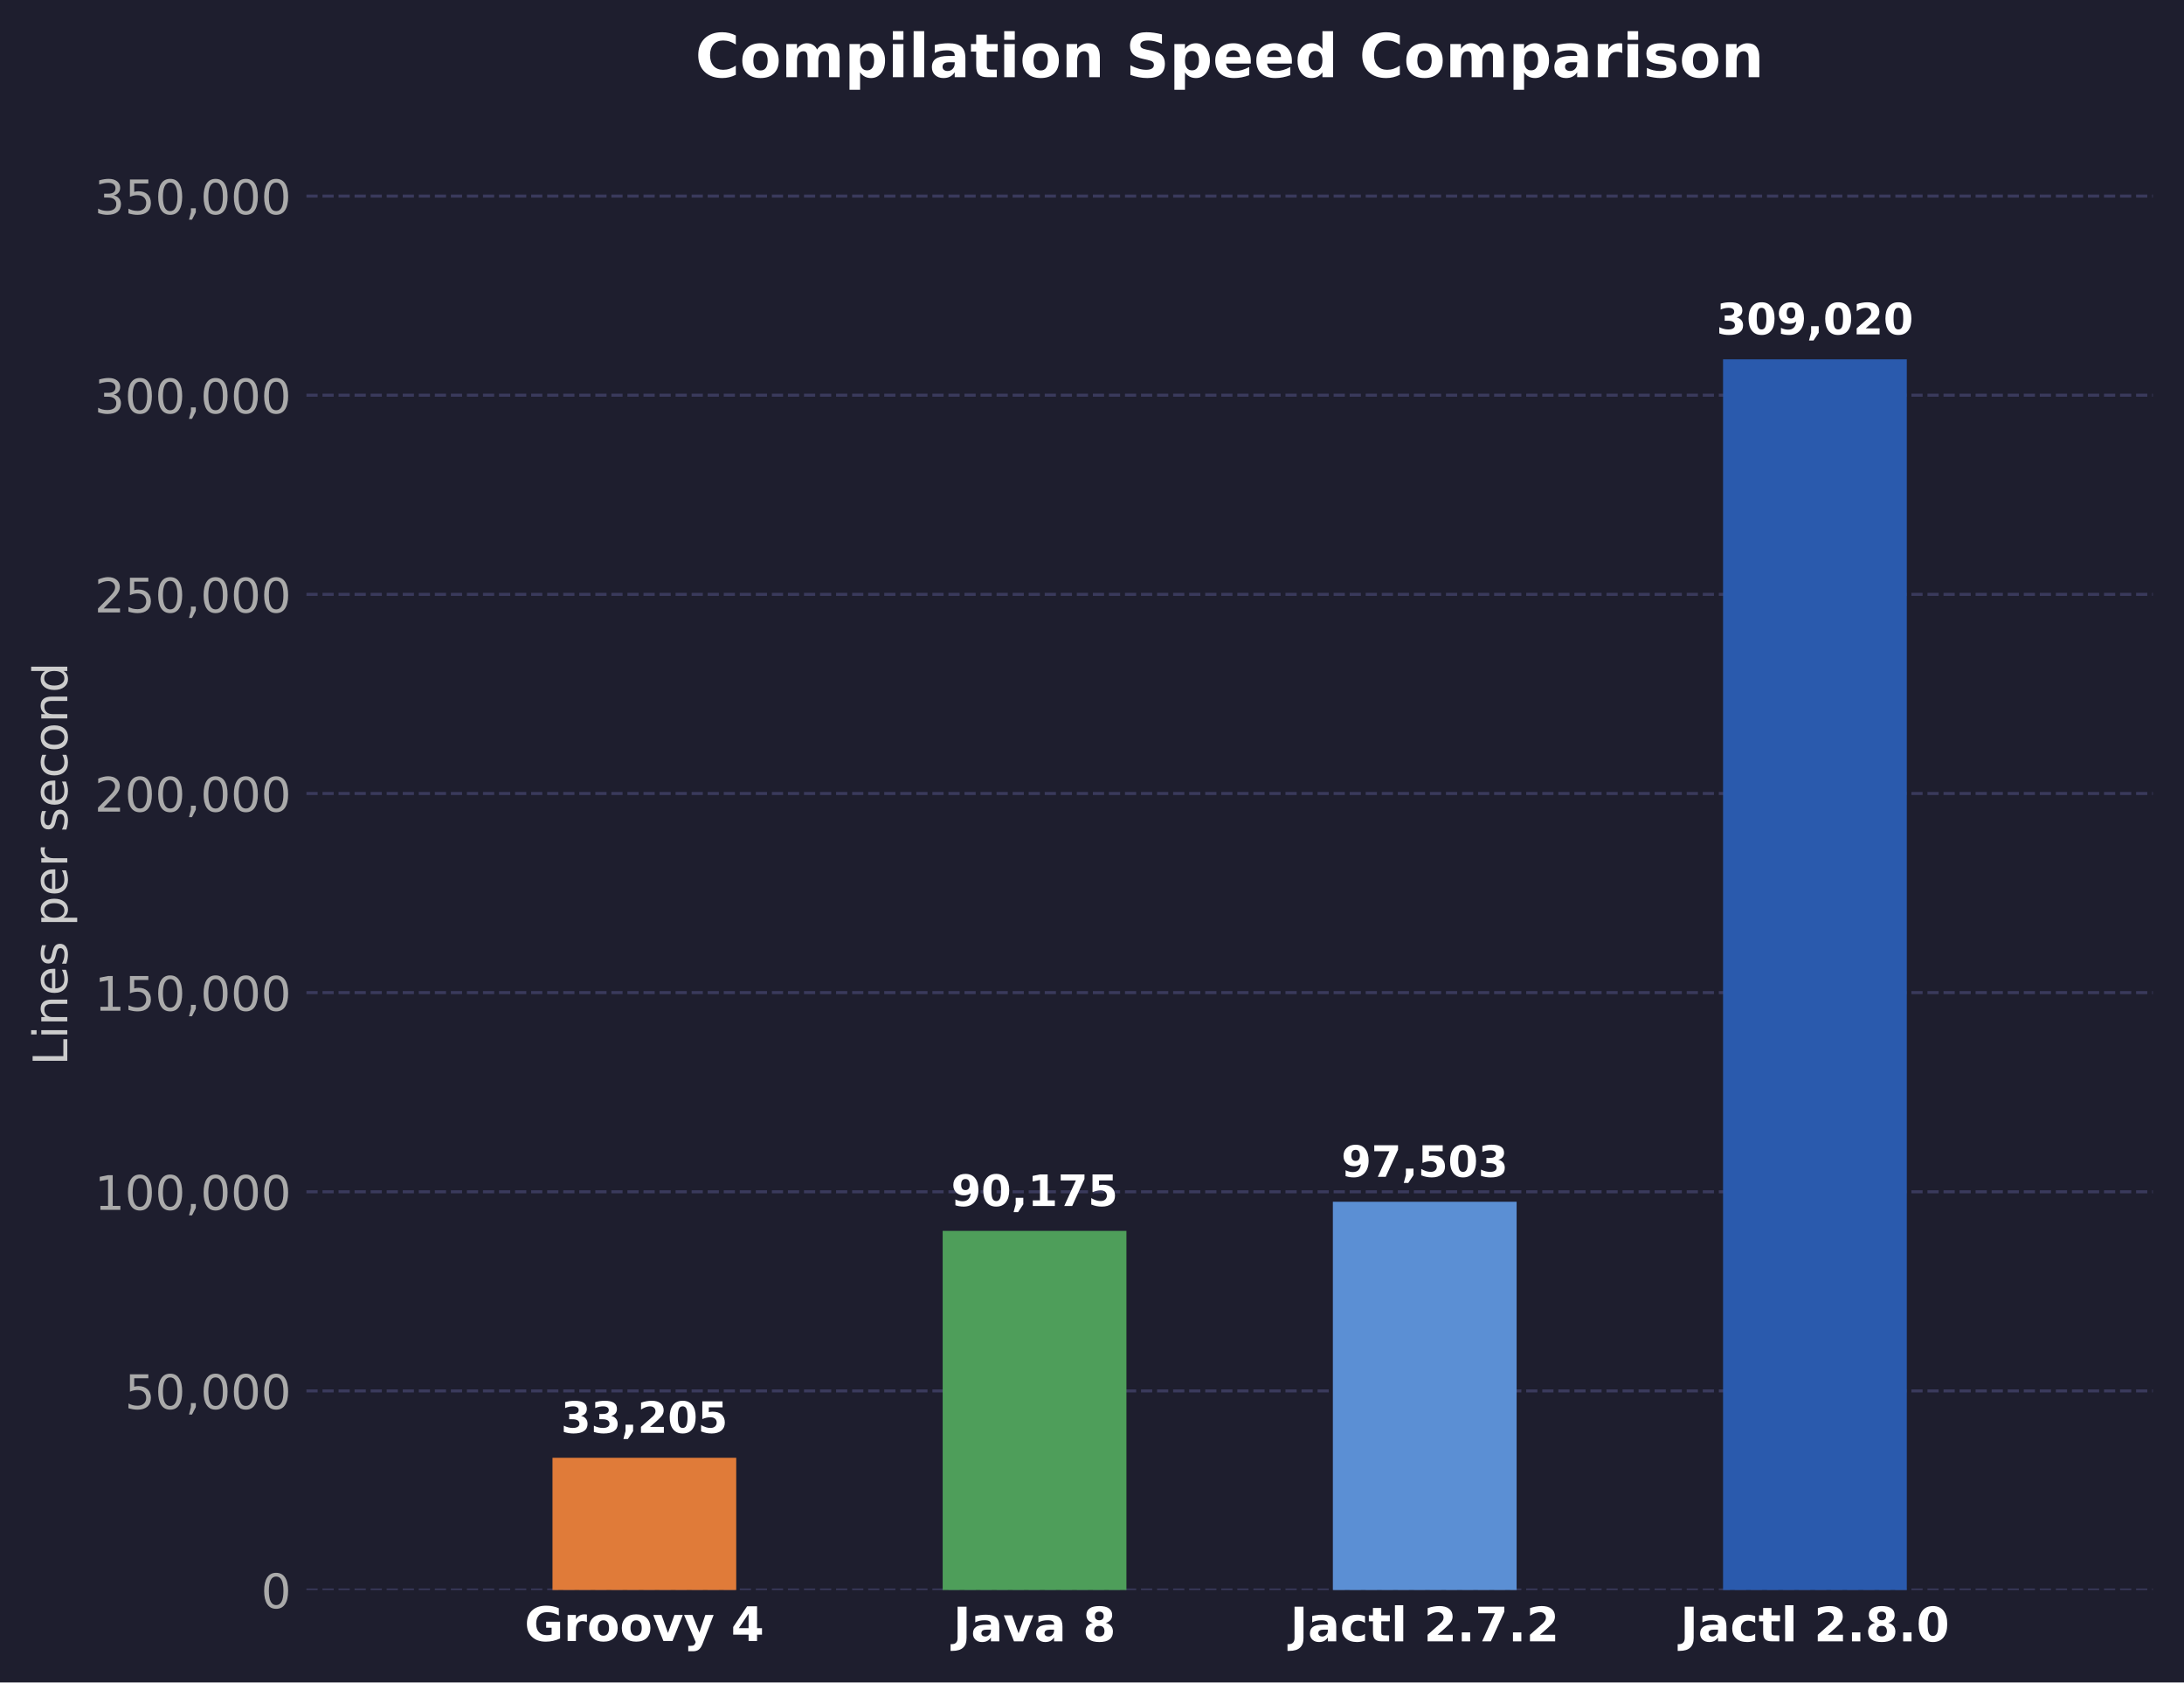
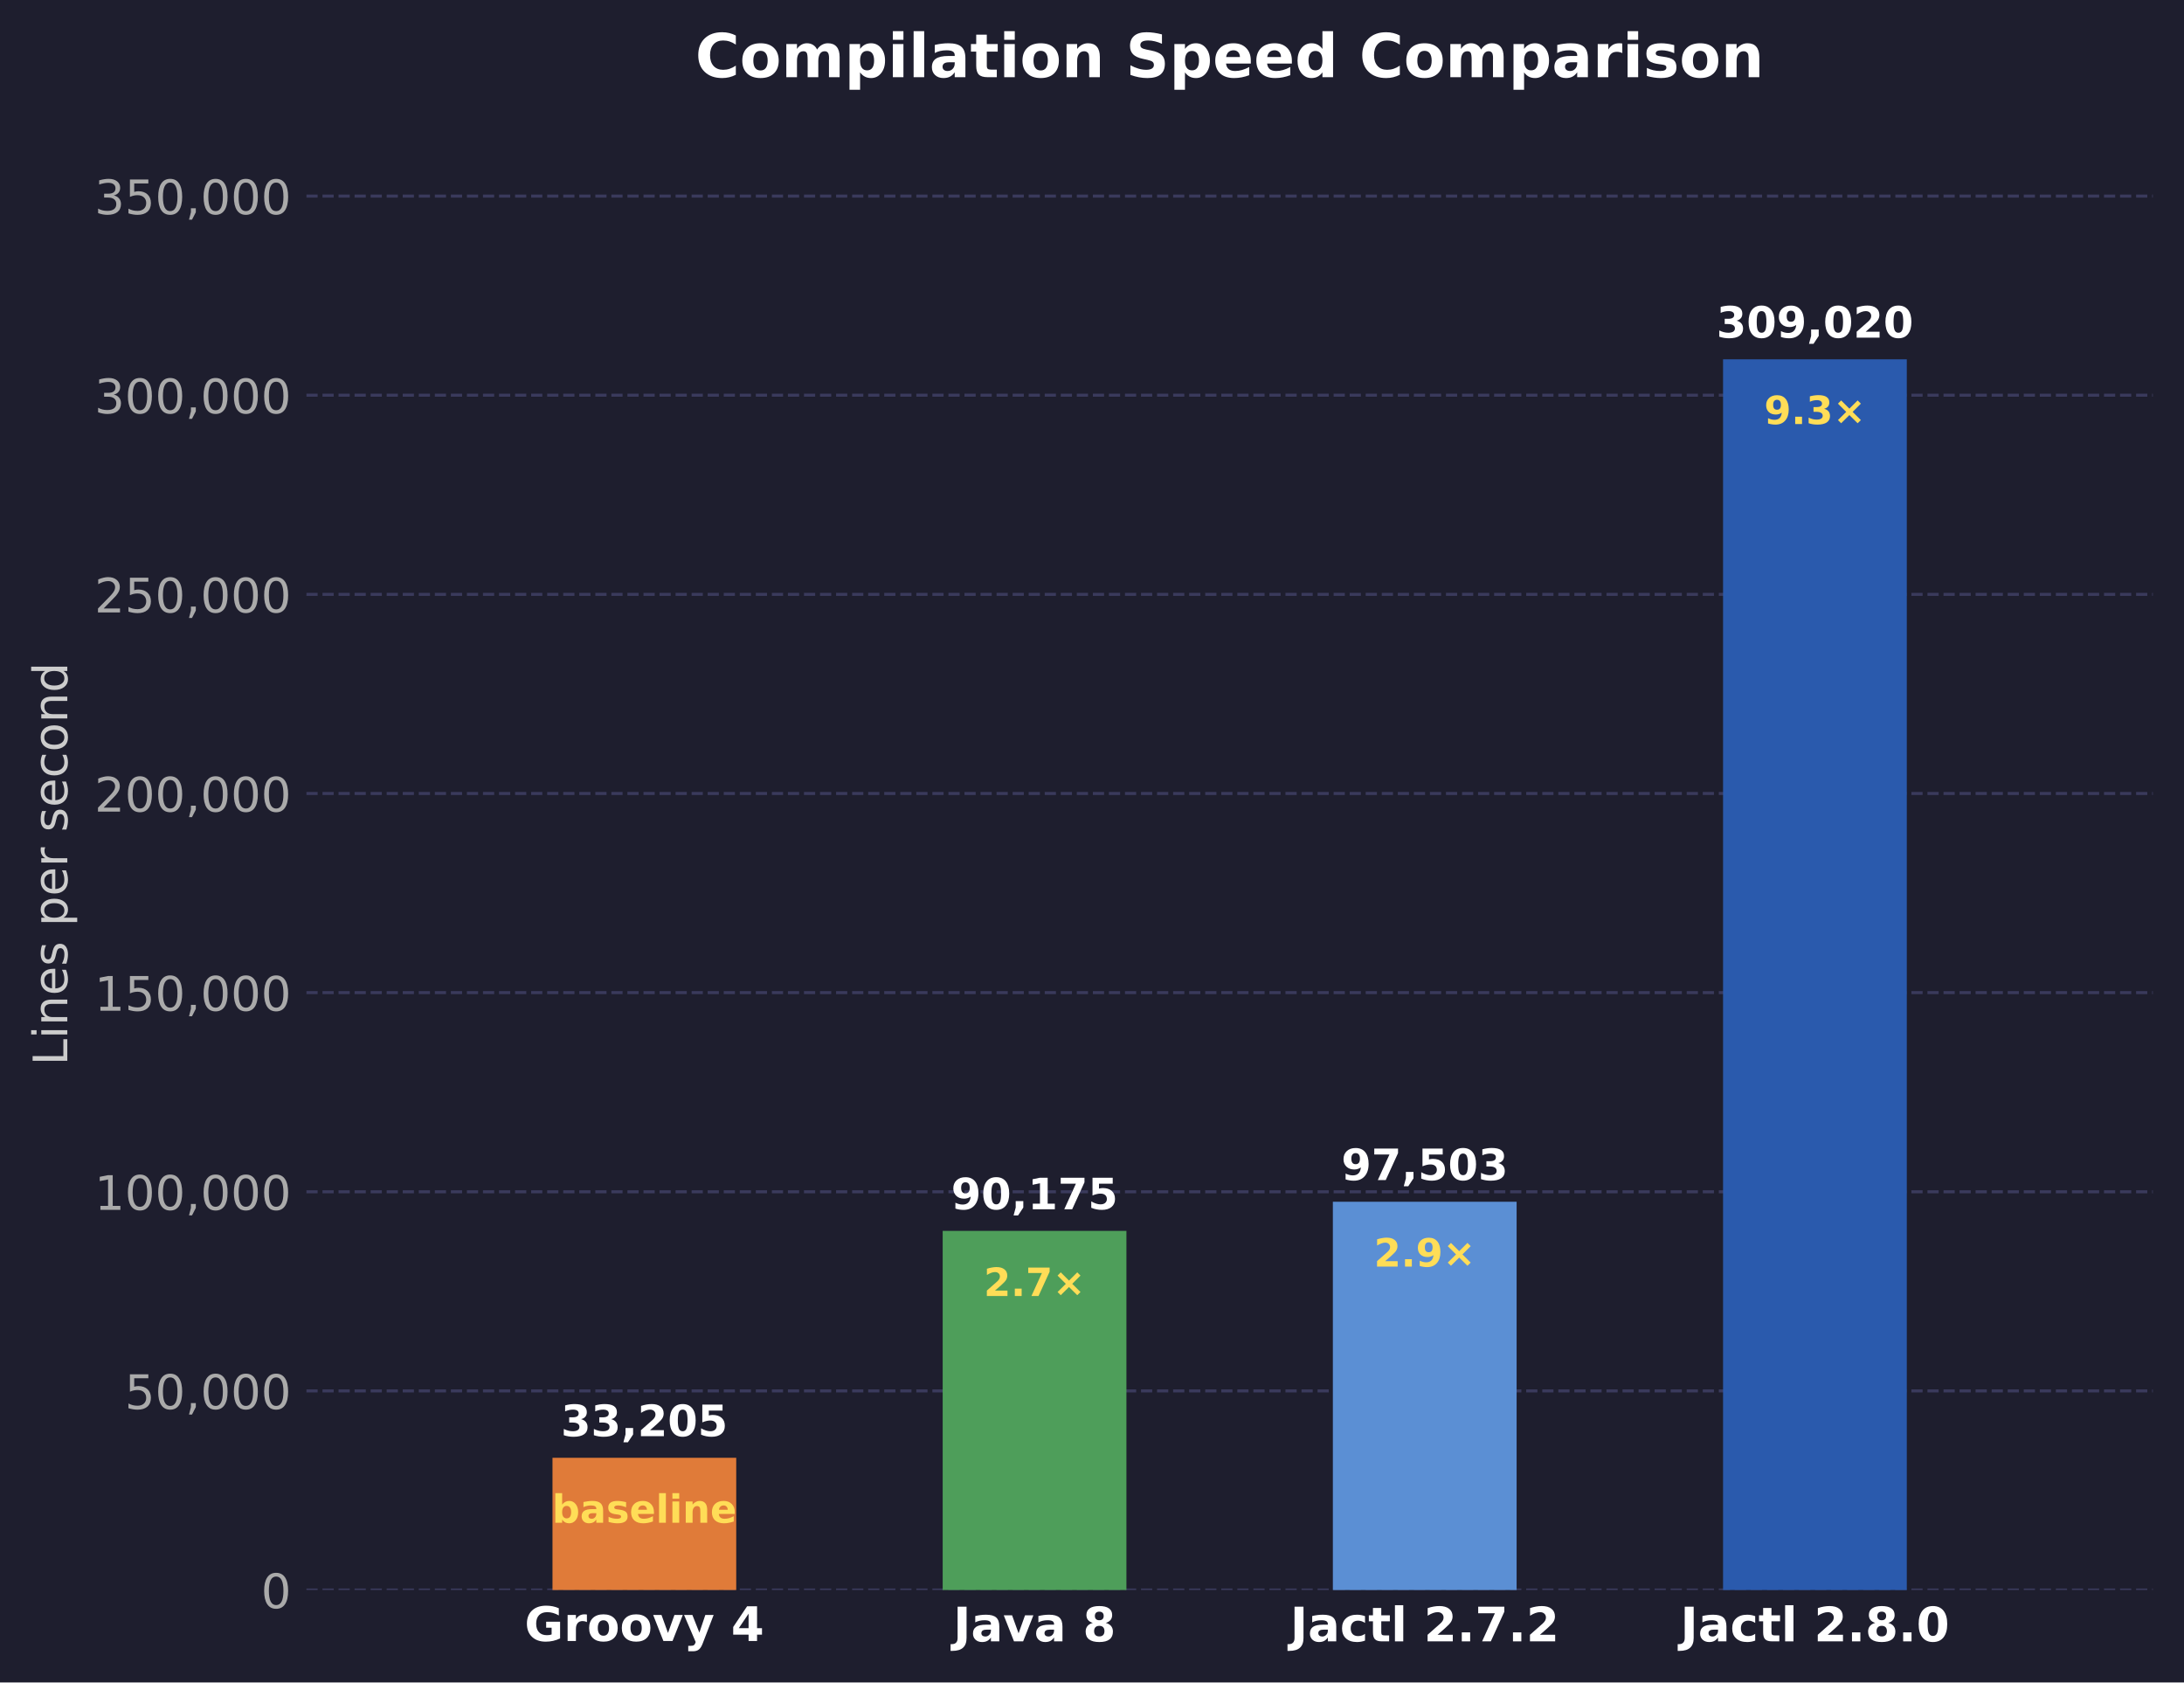
<svg xmlns="http://www.w3.org/2000/svg" xmlns:xlink="http://www.w3.org/1999/xlink" width="100%" viewBox="0 0 504.846 388.8" version="1.1">
  <defs>
    <style type="text/css">*{stroke-linejoin: round; stroke-linecap: butt}</style>
  </defs>
  <g id="figure_1">
    <g id="patch_1">
      <path d="M 0 388.8  L 504.846 388.8  L 504.846 0  L 0 0  z " style="fill: #1e1e2e" />
    </g>
    <g id="axes_1">
      <g id="patch_2">
        <path d="M 70.834 367.454  L 497.646 367.454  L 497.646 31.838  L 70.834 31.838  z " style="fill: #1e1e2e" />
      </g>
      <g id="matplotlib.axis_1">
        <g id="xtick_1">
          <g id="line2d_1" />
          <g id="text_1">
            <g style="fill: #ffffff" transform="translate(121.2525 379.2264) scale(0.11 -0.11)">
              <defs>
                <path id="DejaVuSans-Bold-47" d="M 4781 347  Q 4331 128 3847 18  Q 3363 -91 2847 -91  Q 1681 -91 1000 561  Q 319 1213 319 2328  Q 319 3456 1012 4103  Q 1706 4750 2913 4750  Q 3378 4750 3804 4662  Q 4231 4575 4609 4403  L 4609 3438  Q 4219 3659 3833 3768  Q 3447 3878 3059 3878  Q 2341 3878 1952 3476  Q 1563 3075 1563 2328  Q 1563 1588 1938 1184  Q 2313 781 3003 781  Q 3191 781 3352 804  Q 3513 828 3641 878  L 3641 1784  L 2906 1784  L 2906 2591  L 4781 2591  L 4781 347  z " transform="scale(0.015625)" />
                <path id="DejaVuSans-Bold-72" d="M 3138 2547  Q 2991 2616 2845 2648  Q 2700 2681 2553 2681  Q 2122 2681 1889 2404  Q 1656 2128 1656 1613  L 1656 0  L 538 0  L 538 3500  L 1656 3500  L 1656 2925  Q 1872 3269 2151 3426  Q 2431 3584 2822 3584  Q 2878 3584 2943 3579  Q 3009 3575 3134 3559  L 3138 2547  z " transform="scale(0.015625)" />
                <path id="DejaVuSans-Bold-6f" d="M 2203 2784  Q 1831 2784 1636 2517  Q 1441 2250 1441 1747  Q 1441 1244 1636 976  Q 1831 709 2203 709  Q 2569 709 2762 976  Q 2956 1244 2956 1747  Q 2956 2250 2762 2517  Q 2569 2784 2203 2784  z M 2203 3584  Q 3106 3584 3614 3096  Q 4122 2609 4122 1747  Q 4122 884 3614 396  Q 3106 -91 2203 -91  Q 1297 -91 786 396  Q 275 884 275 1747  Q 275 2609 786 3096  Q 1297 3584 2203 3584  z " transform="scale(0.015625)" />
                <path id="DejaVuSans-Bold-76" d="M 97 3500  L 1216 3500  L 2088 1081  L 2956 3500  L 4078 3500  L 2700 0  L 1472 0  L 97 3500  z " transform="scale(0.015625)" />
                <path id="DejaVuSans-Bold-79" d="M 78 3500  L 1197 3500  L 2138 1125  L 2938 3500  L 4056 3500  L 2584 -331  Q 2363 -916 2067 -1148  Q 1772 -1381 1288 -1381  L 641 -1381  L 641 -647  L 991 -647  Q 1275 -647 1404 -556  Q 1534 -466 1606 -231  L 1638 -134  L 78 3500  z " transform="scale(0.015625)" />
                <path id="DejaVuSans-Bold-20" transform="scale(0.015625)" />
                <path id="DejaVuSans-Bold-34" d="M 2356 3675  L 1038 1722  L 2356 1722  L 2356 3675  z M 2156 4666  L 3494 4666  L 3494 1722  L 4159 1722  L 4159 850  L 3494 850  L 3494 0  L 2356 0  L 2356 850  L 288 850  L 288 1881  L 2156 4666  z " transform="scale(0.015625)" />
              </defs>
              <use xlink:href="#DejaVuSans-Bold-47" />
              <use xlink:href="#DejaVuSans-Bold-72" x="82.08" />
              <use xlink:href="#DejaVuSans-Bold-6f" x="131.396" />
              <use xlink:href="#DejaVuSans-Bold-6f" x="200.098" />
              <use xlink:href="#DejaVuSans-Bold-76" x="268.799" />
              <use xlink:href="#DejaVuSans-Bold-79" x="333.984" />
              <use xlink:href="#DejaVuSans-Bold-20" x="399.17" />
              <use xlink:href="#DejaVuSans-Bold-34" x="433.984" />
            </g>
          </g>
        </g>
        <g id="xtick_2">
          <g id="line2d_2" />
          <g id="text_2">
            <g style="fill: #ffffff" transform="translate(220.3466 379.3123) scale(0.11 -0.11)">
              <defs>
                <path id="DejaVuSans-Bold-4a" d="M 588 4666  L 1791 4666  L 1791 453  Q 1791 -419 1317 -850  Q 844 -1281 -116 -1281  L -359 -1281  L -359 -372  L -172 -372  Q 203 -372 395 -162  Q 588 47 588 453  L 588 4666  z " transform="scale(0.015625)" />
                <path id="DejaVuSans-Bold-61" d="M 2106 1575  Q 1756 1575 1579 1456  Q 1403 1338 1403 1106  Q 1403 894 1545 773  Q 1688 653 1941 653  Q 2256 653 2472 879  Q 2688 1106 2688 1447  L 2688 1575  L 2106 1575  z M 3816 1997  L 3816 0  L 2688 0  L 2688 519  Q 2463 200 2181 54  Q 1900 -91 1497 -91  Q 953 -91 614 226  Q 275 544 275 1050  Q 275 1666 698 1953  Q 1122 2241 2028 2241  L 2688 2241  L 2688 2328  Q 2688 2594 2478 2717  Q 2269 2841 1825 2841  Q 1466 2841 1156 2769  Q 847 2697 581 2553  L 581 3406  Q 941 3494 1303 3539  Q 1666 3584 2028 3584  Q 2975 3584 3395 3211  Q 3816 2838 3816 1997  z " transform="scale(0.015625)" />
                <path id="DejaVuSans-Bold-38" d="M 2228 2088  Q 1891 2088 1709 1903  Q 1528 1719 1528 1375  Q 1528 1031 1709 848  Q 1891 666 2228 666  Q 2563 666 2741 848  Q 2919 1031 2919 1375  Q 2919 1722 2741 1905  Q 2563 2088 2228 2088  z M 1350 2484  Q 925 2613 709 2878  Q 494 3144 494 3541  Q 494 4131 934 4440  Q 1375 4750 2228 4750  Q 3075 4750 3515 4442  Q 3956 4134 3956 3541  Q 3956 3144 3739 2878  Q 3522 2613 3097 2484  Q 3572 2353 3814 2058  Q 4056 1763 4056 1313  Q 4056 619 3595 264  Q 3134 -91 2228 -91  Q 1319 -91 855 264  Q 391 619 391 1313  Q 391 1763 633 2058  Q 875 2353 1350 2484  z M 1631 3419  Q 1631 3141 1786 2991  Q 1941 2841 2228 2841  Q 2509 2841 2662 2991  Q 2816 3141 2816 3419  Q 2816 3697 2662 3845  Q 2509 3994 2228 3994  Q 1941 3994 1786 3844  Q 1631 3694 1631 3419  z " transform="scale(0.015625)" />
              </defs>
              <use xlink:href="#DejaVuSans-Bold-4a" />
              <use xlink:href="#DejaVuSans-Bold-61" x="37.207" />
              <use xlink:href="#DejaVuSans-Bold-76" x="104.688" />
              <use xlink:href="#DejaVuSans-Bold-61" x="169.873" />
              <use xlink:href="#DejaVuSans-Bold-20" x="237.354" />
              <use xlink:href="#DejaVuSans-Bold-38" x="272.168" />
            </g>
          </g>
        </g>
        <g id="xtick_3">
          <g id="line2d_3" />
          <g id="text_3">
            <g style="fill: #ffffff" transform="translate(298.2314 379.3123) scale(0.11 -0.11)">
              <defs>
                <path id="DejaVuSans-Bold-63" d="M 3366 3391  L 3366 2478  Q 3138 2634 2908 2709  Q 2678 2784 2431 2784  Q 1963 2784 1702 2511  Q 1441 2238 1441 1747  Q 1441 1256 1702 982  Q 1963 709 2431 709  Q 2694 709 2930 787  Q 3166 866 3366 1019  L 3366 103  Q 3103 6 2833 -42  Q 2563 -91 2291 -91  Q 1344 -91 809 395  Q 275 881 275 1747  Q 275 2613 809 3098  Q 1344 3584 2291 3584  Q 2566 3584 2833 3536  Q 3100 3488 3366 3391  z " transform="scale(0.015625)" />
                <path id="DejaVuSans-Bold-74" d="M 1759 4494  L 1759 3500  L 2913 3500  L 2913 2700  L 1759 2700  L 1759 1216  Q 1759 972 1856 886  Q 1953 800 2241 800  L 2816 800  L 2816 0  L 1856 0  Q 1194 0 917 276  Q 641 553 641 1216  L 641 2700  L 84 2700  L 84 3500  L 641 3500  L 641 4494  L 1759 4494  z " transform="scale(0.015625)" />
                <path id="DejaVuSans-Bold-6c" d="M 538 4863  L 1656 4863  L 1656 0  L 538 0  L 538 4863  z " transform="scale(0.015625)" />
                <path id="DejaVuSans-Bold-32" d="M 1844 884  L 3897 884  L 3897 0  L 506 0  L 506 884  L 2209 2388  Q 2438 2594 2547 2791  Q 2656 2988 2656 3200  Q 2656 3528 2436 3728  Q 2216 3928 1850 3928  Q 1569 3928 1234 3808  Q 900 3688 519 3450  L 519 4475  Q 925 4609 1322 4679  Q 1719 4750 2100 4750  Q 2938 4750 3402 4381  Q 3866 4013 3866 3353  Q 3866 2972 3669 2642  Q 3472 2313 2841 1759  L 1844 884  z " transform="scale(0.015625)" />
                <path id="DejaVuSans-Bold-2e" d="M 653 1209  L 1778 1209  L 1778 0  L 653 0  L 653 1209  z " transform="scale(0.015625)" />
                <path id="DejaVuSans-Bold-37" d="M 428 4666  L 3944 4666  L 3944 3988  L 2125 0  L 953 0  L 2675 3781  L 428 3781  L 428 4666  z " transform="scale(0.015625)" />
              </defs>
              <use xlink:href="#DejaVuSans-Bold-4a" />
              <use xlink:href="#DejaVuSans-Bold-61" x="37.207" />
              <use xlink:href="#DejaVuSans-Bold-63" x="104.688" />
              <use xlink:href="#DejaVuSans-Bold-74" x="163.965" />
              <use xlink:href="#DejaVuSans-Bold-6c" x="211.768" />
              <use xlink:href="#DejaVuSans-Bold-20" x="246.045" />
              <use xlink:href="#DejaVuSans-Bold-32" x="280.859" />
              <use xlink:href="#DejaVuSans-Bold-2e" x="350.439" />
              <use xlink:href="#DejaVuSans-Bold-37" x="388.428" />
              <use xlink:href="#DejaVuSans-Bold-2e" x="458.008" />
              <use xlink:href="#DejaVuSans-Bold-32" x="495.996" />
            </g>
          </g>
        </g>
        <g id="xtick_4">
          <g id="line2d_4" />
          <g id="text_4">
            <g style="fill: #ffffff" transform="translate(388.4258 379.3123) scale(0.11 -0.11)">
              <defs>
                <path id="DejaVuSans-Bold-30" d="M 2944 2338  Q 2944 3213 2780 3570  Q 2616 3928 2228 3928  Q 1841 3928 1675 3570  Q 1509 3213 1509 2338  Q 1509 1453 1675 1090  Q 1841 728 2228 728  Q 2613 728 2778 1090  Q 2944 1453 2944 2338  z M 4147 2328  Q 4147 1169 3647 539  Q 3147 -91 2228 -91  Q 1306 -91 806 539  Q 306 1169 306 2328  Q 306 3491 806 4120  Q 1306 4750 2228 4750  Q 3147 4750 3647 4120  Q 4147 3491 4147 2328  z " transform="scale(0.015625)" />
              </defs>
              <use xlink:href="#DejaVuSans-Bold-4a" />
              <use xlink:href="#DejaVuSans-Bold-61" x="37.207" />
              <use xlink:href="#DejaVuSans-Bold-63" x="104.688" />
              <use xlink:href="#DejaVuSans-Bold-74" x="163.965" />
              <use xlink:href="#DejaVuSans-Bold-6c" x="211.768" />
              <use xlink:href="#DejaVuSans-Bold-20" x="246.045" />
              <use xlink:href="#DejaVuSans-Bold-32" x="280.859" />
              <use xlink:href="#DejaVuSans-Bold-2e" x="350.439" />
              <use xlink:href="#DejaVuSans-Bold-38" x="388.428" />
              <use xlink:href="#DejaVuSans-Bold-2e" x="458.008" />
              <use xlink:href="#DejaVuSans-Bold-30" x="495.996" />
            </g>
          </g>
        </g>
      </g>
      <g id="matplotlib.axis_2">
        <g id="ytick_1">
          <g id="line2d_5">
            <path d="M 70.834 367.454  L 497.646 367.454  " clip-path="url(#p10cf731be9)" style="fill: none; stroke-dasharray: 2.59,1.12; stroke-dashoffset: 0; stroke: #3a3a5c; stroke-width: 0.7" />
          </g>
          <g id="line2d_6" />
          <g id="text_5">
            <g style="fill: #aaaaaa" transform="translate(60.33563 371.6332) scale(0.11 -0.11)">
              <defs>
                <path id="DejaVuSans-30" d="M 2034 4250  Q 1547 4250 1301 3770  Q 1056 3291 1056 2328  Q 1056 1369 1301 889  Q 1547 409 2034 409  Q 2525 409 2770 889  Q 3016 1369 3016 2328  Q 3016 3291 2770 3770  Q 2525 4250 2034 4250  z M 2034 4750  Q 2819 4750 3233 4129  Q 3647 3509 3647 2328  Q 3647 1150 3233 529  Q 2819 -91 2034 -91  Q 1250 -91 836 529  Q 422 1150 422 2328  Q 422 3509 836 4129  Q 1250 4750 2034 4750  z " transform="scale(0.015625)" />
              </defs>
              <use xlink:href="#DejaVuSans-30" />
            </g>
          </g>
        </g>
        <g id="ytick_2">
          <g id="line2d_7">
            <path d="M 70.834 321.434  L 497.646 321.434  " clip-path="url(#p10cf731be9)" style="fill: none; stroke-dasharray: 2.59,1.12; stroke-dashoffset: 0; stroke: #3a3a5c; stroke-width: 0.7" />
          </g>
          <g id="line2d_8" />
          <g id="text_6">
            <g style="fill: #aaaaaa" transform="translate(28.84469 325.6134) scale(0.11 -0.11)">
              <defs>
                <path id="DejaVuSans-35" d="M 691 4666  L 3169 4666  L 3169 4134  L 1269 4134  L 1269 2991  Q 1406 3038 1543 3061  Q 1681 3084 1819 3084  Q 2600 3084 3056 2656  Q 3513 2228 3513 1497  Q 3513 744 3044 326  Q 2575 -91 1722 -91  Q 1428 -91 1123 -41  Q 819 9 494 109  L 494 744  Q 775 591 1075 516  Q 1375 441 1709 441  Q 2250 441 2565 725  Q 2881 1009 2881 1497  Q 2881 1984 2565 2268  Q 2250 2553 1709 2553  Q 1456 2553 1204 2497  Q 953 2441 691 2322  L 691 4666  z " transform="scale(0.015625)" />
                <path id="DejaVuSans-2c" d="M 750 794  L 1409 794  L 1409 256  L 897 -744  L 494 -744  L 750 256  L 750 794  z " transform="scale(0.015625)" />
              </defs>
              <use xlink:href="#DejaVuSans-35" />
              <use xlink:href="#DejaVuSans-30" x="63.623" />
              <use xlink:href="#DejaVuSans-2c" x="127.246" />
              <use xlink:href="#DejaVuSans-30" x="159.033" />
              <use xlink:href="#DejaVuSans-30" x="222.656" />
              <use xlink:href="#DejaVuSans-30" x="286.279" />
            </g>
          </g>
        </g>
        <g id="ytick_3">
          <g id="line2d_9">
            <path d="M 70.834 275.415  L 497.646 275.415  " clip-path="url(#p10cf731be9)" style="fill: none; stroke-dasharray: 2.59,1.12; stroke-dashoffset: 0; stroke: #3a3a5c; stroke-width: 0.7" />
          </g>
          <g id="line2d_10" />
          <g id="text_7">
            <g style="fill: #aaaaaa" transform="translate(21.84594 279.5937) scale(0.11 -0.11)">
              <defs>
                <path id="DejaVuSans-31" d="M 794 531  L 1825 531  L 1825 4091  L 703 3866  L 703 4441  L 1819 4666  L 2450 4666  L 2450 531  L 3481 531  L 3481 0  L 794 0  L 794 531  z " transform="scale(0.015625)" />
              </defs>
              <use xlink:href="#DejaVuSans-31" />
              <use xlink:href="#DejaVuSans-30" x="63.623" />
              <use xlink:href="#DejaVuSans-30" x="127.246" />
              <use xlink:href="#DejaVuSans-2c" x="190.869" />
              <use xlink:href="#DejaVuSans-30" x="222.656" />
              <use xlink:href="#DejaVuSans-30" x="286.279" />
              <use xlink:href="#DejaVuSans-30" x="349.902" />
            </g>
          </g>
        </g>
        <g id="ytick_4">
          <g id="line2d_11">
            <path d="M 70.834 229.395  L 497.646 229.395  " clip-path="url(#p10cf731be9)" style="fill: none; stroke-dasharray: 2.59,1.12; stroke-dashoffset: 0; stroke: #3a3a5c; stroke-width: 0.7" />
          </g>
          <g id="line2d_12" />
          <g id="text_8">
            <g style="fill: #aaaaaa" transform="translate(21.84594 233.5739) scale(0.11 -0.11)">
              <use xlink:href="#DejaVuSans-31" />
              <use xlink:href="#DejaVuSans-35" x="63.623" />
              <use xlink:href="#DejaVuSans-30" x="127.246" />
              <use xlink:href="#DejaVuSans-2c" x="190.869" />
              <use xlink:href="#DejaVuSans-30" x="222.656" />
              <use xlink:href="#DejaVuSans-30" x="286.279" />
              <use xlink:href="#DejaVuSans-30" x="349.902" />
            </g>
          </g>
        </g>
        <g id="ytick_5">
          <g id="line2d_13">
            <path d="M 70.834 183.375  L 497.646 183.375  " clip-path="url(#p10cf731be9)" style="fill: none; stroke-dasharray: 2.59,1.12; stroke-dashoffset: 0; stroke: #3a3a5c; stroke-width: 0.7" />
          </g>
          <g id="line2d_14" />
          <g id="text_9">
            <g style="fill: #aaaaaa" transform="translate(21.84594 187.5541) scale(0.11 -0.11)">
              <defs>
                <path id="DejaVuSans-32" d="M 1228 531  L 3431 531  L 3431 0  L 469 0  L 469 531  Q 828 903 1448 1529  Q 2069 2156 2228 2338  Q 2531 2678 2651 2914  Q 2772 3150 2772 3378  Q 2772 3750 2511 3984  Q 2250 4219 1831 4219  Q 1534 4219 1204 4116  Q 875 4013 500 3803  L 500 4441  Q 881 4594 1212 4672  Q 1544 4750 1819 4750  Q 2544 4750 2975 4387  Q 3406 4025 3406 3419  Q 3406 3131 3298 2873  Q 3191 2616 2906 2266  Q 2828 2175 2409 1742  Q 1991 1309 1228 531  z " transform="scale(0.015625)" />
              </defs>
              <use xlink:href="#DejaVuSans-32" />
              <use xlink:href="#DejaVuSans-30" x="63.623" />
              <use xlink:href="#DejaVuSans-30" x="127.246" />
              <use xlink:href="#DejaVuSans-2c" x="190.869" />
              <use xlink:href="#DejaVuSans-30" x="222.656" />
              <use xlink:href="#DejaVuSans-30" x="286.279" />
              <use xlink:href="#DejaVuSans-30" x="349.902" />
            </g>
          </g>
        </g>
        <g id="ytick_6">
          <g id="line2d_15">
            <path d="M 70.834 137.355  L 497.646 137.355  " clip-path="url(#p10cf731be9)" style="fill: none; stroke-dasharray: 2.59,1.12; stroke-dashoffset: 0; stroke: #3a3a5c; stroke-width: 0.7" />
          </g>
          <g id="line2d_16" />
          <g id="text_10">
            <g style="fill: #aaaaaa" transform="translate(21.84594 141.5344) scale(0.11 -0.11)">
              <use xlink:href="#DejaVuSans-32" />
              <use xlink:href="#DejaVuSans-35" x="63.623" />
              <use xlink:href="#DejaVuSans-30" x="127.246" />
              <use xlink:href="#DejaVuSans-2c" x="190.869" />
              <use xlink:href="#DejaVuSans-30" x="222.656" />
              <use xlink:href="#DejaVuSans-30" x="286.279" />
              <use xlink:href="#DejaVuSans-30" x="349.902" />
            </g>
          </g>
        </g>
        <g id="ytick_7">
          <g id="line2d_17">
            <path d="M 70.834 91.335  L 497.646 91.335  " clip-path="url(#p10cf731be9)" style="fill: none; stroke-dasharray: 2.59,1.12; stroke-dashoffset: 0; stroke: #3a3a5c; stroke-width: 0.7" />
          </g>
          <g id="line2d_18" />
          <g id="text_11">
            <g style="fill: #aaaaaa" transform="translate(21.84594 95.51462) scale(0.11 -0.11)">
              <defs>
                <path id="DejaVuSans-33" d="M 2597 2516  Q 3050 2419 3304 2112  Q 3559 1806 3559 1356  Q 3559 666 3084 287  Q 2609 -91 1734 -91  Q 1441 -91 1130 -33  Q 819 25 488 141  L 488 750  Q 750 597 1062 519  Q 1375 441 1716 441  Q 2309 441 2620 675  Q 2931 909 2931 1356  Q 2931 1769 2642 2001  Q 2353 2234 1838 2234  L 1294 2234  L 1294 2753  L 1863 2753  Q 2328 2753 2575 2939  Q 2822 3125 2822 3475  Q 2822 3834 2567 4026  Q 2313 4219 1838 4219  Q 1578 4219 1281 4162  Q 984 4106 628 3988  L 628 4550  Q 988 4650 1302 4700  Q 1616 4750 1894 4750  Q 2613 4750 3031 4423  Q 3450 4097 3450 3541  Q 3450 3153 3228 2886  Q 3006 2619 2597 2516  z " transform="scale(0.015625)" />
              </defs>
              <use xlink:href="#DejaVuSans-33" />
              <use xlink:href="#DejaVuSans-30" x="63.623" />
              <use xlink:href="#DejaVuSans-30" x="127.246" />
              <use xlink:href="#DejaVuSans-2c" x="190.869" />
              <use xlink:href="#DejaVuSans-30" x="222.656" />
              <use xlink:href="#DejaVuSans-30" x="286.279" />
              <use xlink:href="#DejaVuSans-30" x="349.902" />
            </g>
          </g>
        </g>
        <g id="ytick_8">
          <g id="line2d_19">
            <path d="M 70.834 45.316  L 497.646 45.316  " clip-path="url(#p10cf731be9)" style="fill: none; stroke-dasharray: 2.59,1.12; stroke-dashoffset: 0; stroke: #3a3a5c; stroke-width: 0.7" />
          </g>
          <g id="line2d_20" />
          <g id="text_12">
            <g style="fill: #aaaaaa" transform="translate(21.84594 49.49485) scale(0.11 -0.11)">
              <use xlink:href="#DejaVuSans-33" />
              <use xlink:href="#DejaVuSans-35" x="63.623" />
              <use xlink:href="#DejaVuSans-30" x="127.246" />
              <use xlink:href="#DejaVuSans-2c" x="190.869" />
              <use xlink:href="#DejaVuSans-30" x="222.656" />
              <use xlink:href="#DejaVuSans-30" x="286.279" />
              <use xlink:href="#DejaVuSans-30" x="349.902" />
            </g>
          </g>
        </g>
        <g id="text_13">
          <g style="fill: #cccccc" transform="translate(15.55828 246.2223) rotate(-90) scale(0.11 -0.11)">
            <defs>
              <path id="DejaVuSans-4c" d="M 628 4666  L 1259 4666  L 1259 531  L 3531 531  L 3531 0  L 628 0  L 628 4666  z " transform="scale(0.015625)" />
              <path id="DejaVuSans-69" d="M 603 3500  L 1178 3500  L 1178 0  L 603 0  L 603 3500  z M 603 4863  L 1178 4863  L 1178 4134  L 603 4134  L 603 4863  z " transform="scale(0.015625)" />
              <path id="DejaVuSans-6e" d="M 3513 2113  L 3513 0  L 2938 0  L 2938 2094  Q 2938 2591 2744 2837  Q 2550 3084 2163 3084  Q 1697 3084 1428 2787  Q 1159 2491 1159 1978  L 1159 0  L 581 0  L 581 3500  L 1159 3500  L 1159 2956  Q 1366 3272 1645 3428  Q 1925 3584 2291 3584  Q 2894 3584 3203 3211  Q 3513 2838 3513 2113  z " transform="scale(0.015625)" />
              <path id="DejaVuSans-65" d="M 3597 1894  L 3597 1613  L 953 1613  Q 991 1019 1311 708  Q 1631 397 2203 397  Q 2534 397 2845 478  Q 3156 559 3463 722  L 3463 178  Q 3153 47 2828 -22  Q 2503 -91 2169 -91  Q 1331 -91 842 396  Q 353 884 353 1716  Q 353 2575 817 3079  Q 1281 3584 2069 3584  Q 2775 3584 3186 3129  Q 3597 2675 3597 1894  z M 3022 2063  Q 3016 2534 2758 2815  Q 2500 3097 2075 3097  Q 1594 3097 1305 2825  Q 1016 2553 972 2059  L 3022 2063  z " transform="scale(0.015625)" />
              <path id="DejaVuSans-73" d="M 2834 3397  L 2834 2853  Q 2591 2978 2328 3040  Q 2066 3103 1784 3103  Q 1356 3103 1142 2972  Q 928 2841 928 2578  Q 928 2378 1081 2264  Q 1234 2150 1697 2047  L 1894 2003  Q 2506 1872 2764 1633  Q 3022 1394 3022 966  Q 3022 478 2636 193  Q 2250 -91 1575 -91  Q 1294 -91 989 -36  Q 684 19 347 128  L 347 722  Q 666 556 975 473  Q 1284 391 1588 391  Q 1994 391 2212 530  Q 2431 669 2431 922  Q 2431 1156 2273 1281  Q 2116 1406 1581 1522  L 1381 1569  Q 847 1681 609 1914  Q 372 2147 372 2553  Q 372 3047 722 3315  Q 1072 3584 1716 3584  Q 2034 3584 2315 3537  Q 2597 3491 2834 3397  z " transform="scale(0.015625)" />
              <path id="DejaVuSans-20" transform="scale(0.015625)" />
              <path id="DejaVuSans-70" d="M 1159 525  L 1159 -1331  L 581 -1331  L 581 3500  L 1159 3500  L 1159 2969  Q 1341 3281 1617 3432  Q 1894 3584 2278 3584  Q 2916 3584 3314 3078  Q 3713 2572 3713 1747  Q 3713 922 3314 415  Q 2916 -91 2278 -91  Q 1894 -91 1617 61  Q 1341 213 1159 525  z M 3116 1747  Q 3116 2381 2855 2742  Q 2594 3103 2138 3103  Q 1681 3103 1420 2742  Q 1159 2381 1159 1747  Q 1159 1113 1420 752  Q 1681 391 2138 391  Q 2594 391 2855 752  Q 3116 1113 3116 1747  z " transform="scale(0.015625)" />
              <path id="DejaVuSans-72" d="M 2631 2963  Q 2534 3019 2420 3045  Q 2306 3072 2169 3072  Q 1681 3072 1420 2755  Q 1159 2438 1159 1844  L 1159 0  L 581 0  L 581 3500  L 1159 3500  L 1159 2956  Q 1341 3275 1631 3429  Q 1922 3584 2338 3584  Q 2397 3584 2469 3576  Q 2541 3569 2628 3553  L 2631 2963  z " transform="scale(0.015625)" />
              <path id="DejaVuSans-63" d="M 3122 3366  L 3122 2828  Q 2878 2963 2633 3030  Q 2388 3097 2138 3097  Q 1578 3097 1268 2742  Q 959 2388 959 1747  Q 959 1106 1268 751  Q 1578 397 2138 397  Q 2388 397 2633 464  Q 2878 531 3122 666  L 3122 134  Q 2881 22 2623 -34  Q 2366 -91 2075 -91  Q 1284 -91 818 406  Q 353 903 353 1747  Q 353 2603 823 3093  Q 1294 3584 2113 3584  Q 2378 3584 2631 3529  Q 2884 3475 3122 3366  z " transform="scale(0.015625)" />
              <path id="DejaVuSans-6f" d="M 1959 3097  Q 1497 3097 1228 2736  Q 959 2375 959 1747  Q 959 1119 1226 758  Q 1494 397 1959 397  Q 2419 397 2687 759  Q 2956 1122 2956 1747  Q 2956 2369 2687 2733  Q 2419 3097 1959 3097  z M 1959 3584  Q 2709 3584 3137 3096  Q 3566 2609 3566 1747  Q 3566 888 3137 398  Q 2709 -91 1959 -91  Q 1206 -91 779 398  Q 353 888 353 1747  Q 353 2609 779 3096  Q 1206 3584 1959 3584  z " transform="scale(0.015625)" />
              <path id="DejaVuSans-64" d="M 2906 2969  L 2906 4863  L 3481 4863  L 3481 0  L 2906 0  L 2906 525  Q 2725 213 2448 61  Q 2172 -91 1784 -91  Q 1150 -91 751 415  Q 353 922 353 1747  Q 353 2572 751 3078  Q 1150 3584 1784 3584  Q 2172 3584 2448 3432  Q 2725 3281 2906 2969  z M 947 1747  Q 947 1113 1208 752  Q 1469 391 1925 391  Q 2381 391 2643 752  Q 2906 1113 2906 1747  Q 2906 2381 2643 2742  Q 2381 3103 1925 3103  Q 1469 3103 1208 2742  Q 947 2381 947 1747  z " transform="scale(0.015625)" />
            </defs>
            <use xlink:href="#DejaVuSans-4c" />
            <use xlink:href="#DejaVuSans-69" x="55.713" />
            <use xlink:href="#DejaVuSans-6e" x="83.496" />
            <use xlink:href="#DejaVuSans-65" x="146.875" />
            <use xlink:href="#DejaVuSans-73" x="208.398" />
            <use xlink:href="#DejaVuSans-20" x="260.498" />
            <use xlink:href="#DejaVuSans-70" x="292.285" />
            <use xlink:href="#DejaVuSans-65" x="355.762" />
            <use xlink:href="#DejaVuSans-72" x="417.285" />
            <use xlink:href="#DejaVuSans-20" x="458.398" />
            <use xlink:href="#DejaVuSans-73" x="490.186" />
            <use xlink:href="#DejaVuSans-65" x="542.285" />
            <use xlink:href="#DejaVuSans-63" x="603.809" />
            <use xlink:href="#DejaVuSans-6f" x="658.789" />
            <use xlink:href="#DejaVuSans-6e" x="719.971" />
            <use xlink:href="#DejaVuSans-64" x="783.35" />
          </g>
        </g>
      </g>
      <g id="patch_3">
        <path d="M 127.711 367.454  L 170.186 367.454  L 170.186 336.892  L 127.711 336.892  z " clip-path="url(#p10cf731be9)" style="fill: #e07b39" />
      </g>
      <g id="patch_4">
        <path d="M 217.905 367.454  L 260.38 367.454  L 260.38 284.457  L 217.905 284.457  z " clip-path="url(#p10cf731be9)" style="fill: #4e9e5a" />
      </g>
      <g id="patch_5">
        <path d="M 308.1 367.454  L 350.575 367.454  L 350.575 277.713  L 308.1 277.713  z " clip-path="url(#p10cf731be9)" style="fill: #5b8fd4" />
      </g>
      <g id="patch_6">
        <path d="M 398.294 367.454  L 440.769 367.454  L 440.769 83.034  L 398.294 83.034  z " clip-path="url(#p10cf731be9)" style="fill: #2a5aad" />
      </g>
      <g id="text_14">
-         <g style="fill: #ffffff" transform="translate(129.6547 331.1311) scale(0.1 -0.1)">
+         <g style="fill: #ffffff" transform="translate(129.6547 331.8923) scale(0.1 -0.1)">
          <defs>
            <path id="DejaVuSans-Bold-33" d="M 2981 2516  Q 3453 2394 3698 2092  Q 3944 1791 3944 1325  Q 3944 631 3412 270  Q 2881 -91 1863 -91  Q 1503 -91 1142 -33  Q 781 25 428 141  L 428 1069  Q 766 900 1098 814  Q 1431 728 1753 728  Q 2231 728 2486 893  Q 2741 1059 2741 1369  Q 2741 1688 2480 1852  Q 2219 2016 1709 2016  L 1228 2016  L 1228 2791  L 1734 2791  Q 2188 2791 2409 2933  Q 2631 3075 2631 3366  Q 2631 3634 2415 3781  Q 2200 3928 1806 3928  Q 1516 3928 1219 3862  Q 922 3797 628 3669  L 628 4550  Q 984 4650 1334 4700  Q 1684 4750 2022 4750  Q 2931 4750 3382 4451  Q 3834 4153 3834 3553  Q 3834 3144 3618 2883  Q 3403 2622 2981 2516  z " transform="scale(0.015625)" />
            <path id="DejaVuSans-Bold-2c" d="M 653 1209  L 1778 1209  L 1778 256  L 1006 -909  L 341 -909  L 653 256  L 653 1209  z " transform="scale(0.015625)" />
            <path id="DejaVuSans-Bold-35" d="M 678 4666  L 3669 4666  L 3669 3781  L 1638 3781  L 1638 3059  Q 1775 3097 1914 3117  Q 2053 3138 2203 3138  Q 3056 3138 3531 2711  Q 4006 2284 4006 1522  Q 4006 766 3489 337  Q 2972 -91 2053 -91  Q 1656 -91 1267 -14  Q 878 63 494 219  L 494 1166  Q 875 947 1217 837  Q 1559 728 1863 728  Q 2300 728 2551 942  Q 2803 1156 2803 1522  Q 2803 1891 2551 2103  Q 2300 2316 1863 2316  Q 1603 2316 1309 2248  Q 1016 2181 678 2041  L 678 4666  z " transform="scale(0.015625)" />
          </defs>
          <use xlink:href="#DejaVuSans-Bold-33" />
          <use xlink:href="#DejaVuSans-Bold-33" x="69.58" />
          <use xlink:href="#DejaVuSans-Bold-2c" x="139.16" />
          <use xlink:href="#DejaVuSans-Bold-32" x="177.148" />
          <use xlink:href="#DejaVuSans-Bold-30" x="246.729" />
          <use xlink:href="#DejaVuSans-Bold-35" x="316.309" />
        </g>
      </g>
      <g id="text_15">
-         <g style="fill: #ffffff" transform="translate(219.8491 278.6961) scale(0.1 -0.1)">
+         <g style="fill: #ffffff" transform="translate(219.8491 279.4574) scale(0.1 -0.1)">
          <defs>
            <path id="DejaVuSans-Bold-39" d="M 641 103  L 641 966  Q 928 831 1190 764  Q 1453 697 1709 697  Q 2247 697 2547 995  Q 2847 1294 2900 1881  Q 2688 1725 2447 1647  Q 2206 1569 1925 1569  Q 1209 1569 770 1986  Q 331 2403 331 3084  Q 331 3838 820 4291  Q 1309 4744 2131 4744  Q 3044 4744 3544 4128  Q 4044 3513 4044 2388  Q 4044 1231 3459 570  Q 2875 -91 1856 -91  Q 1528 -91 1228 -42  Q 928 6 641 103  z M 2125 2350  Q 2441 2350 2600 2554  Q 2759 2759 2759 3169  Q 2759 3575 2600 3781  Q 2441 3988 2125 3988  Q 1809 3988 1650 3781  Q 1491 3575 1491 3169  Q 1491 2759 1650 2554  Q 1809 2350 2125 2350  z " transform="scale(0.015625)" />
            <path id="DejaVuSans-Bold-31" d="M 750 831  L 1813 831  L 1813 3847  L 722 3622  L 722 4441  L 1806 4666  L 2950 4666  L 2950 831  L 4013 831  L 4013 0  L 750 0  L 750 831  z " transform="scale(0.015625)" />
          </defs>
          <use xlink:href="#DejaVuSans-Bold-39" />
          <use xlink:href="#DejaVuSans-Bold-30" x="69.58" />
          <use xlink:href="#DejaVuSans-Bold-2c" x="139.16" />
          <use xlink:href="#DejaVuSans-Bold-31" x="177.148" />
          <use xlink:href="#DejaVuSans-Bold-37" x="246.729" />
          <use xlink:href="#DejaVuSans-Bold-35" x="316.309" />
        </g>
      </g>
      <g id="text_16">
-         <g style="fill: #ffffff" transform="translate(310.0436 271.9515) scale(0.1 -0.1)">
+         <g style="fill: #ffffff" transform="translate(310.0436 272.7128) scale(0.1 -0.1)">
          <use xlink:href="#DejaVuSans-Bold-39" />
          <use xlink:href="#DejaVuSans-Bold-37" x="69.58" />
          <use xlink:href="#DejaVuSans-Bold-2c" x="139.16" />
          <use xlink:href="#DejaVuSans-Bold-35" x="177.148" />
          <use xlink:href="#DejaVuSans-Bold-30" x="246.729" />
          <use xlink:href="#DejaVuSans-Bold-33" x="316.309" />
        </g>
      </g>
      <g id="text_17">
-         <g style="fill: #ffffff" transform="translate(396.7591 77.27224) scale(0.1 -0.1)">
+         <g style="fill: #ffffff" transform="translate(396.7591 78.03351) scale(0.1 -0.1)">
          <use xlink:href="#DejaVuSans-Bold-33" />
          <use xlink:href="#DejaVuSans-Bold-30" x="69.58" />
          <use xlink:href="#DejaVuSans-Bold-39" x="139.16" />
          <use xlink:href="#DejaVuSans-Bold-2c" x="208.74" />
          <use xlink:href="#DejaVuSans-Bold-30" x="246.729" />
          <use xlink:href="#DejaVuSans-Bold-32" x="316.309" />
          <use xlink:href="#DejaVuSans-Bold-30" x="385.889" />
        </g>
+       </g>
+       <g id="relative_labels">
+         <text x="148.948" y="351.9" text-anchor="middle" font-family="DejaVu Sans, Arial, sans-serif" font-size="9" font-weight="bold" fill="#ffdd57">baseline</text>
+         <text x="239.143" y="299.5" text-anchor="middle" font-family="DejaVu Sans, Arial, sans-serif" font-size="9" font-weight="bold" fill="#ffdd57">2.7×</text>
+         <text x="329.337" y="292.7" text-anchor="middle" font-family="DejaVu Sans, Arial, sans-serif" font-size="9" font-weight="bold" fill="#ffdd57">2.9×</text>
+         <text x="419.532" y="98.0" text-anchor="middle" font-family="DejaVu Sans, Arial, sans-serif" font-size="9" font-weight="bold" fill="#ffdd57">9.3×</text>
      </g>
      <g id="text_18">
        <g style="fill: #ffffff" transform="translate(160.7109 17.83781) scale(0.14 -0.14)">
          <defs>
            <path id="DejaVuSans-Bold-43" d="M 4288 256  Q 3956 84 3597 -3  Q 3238 -91 2847 -91  Q 1681 -91 1000 561  Q 319 1213 319 2328  Q 319 3447 1000 4098  Q 1681 4750 2847 4750  Q 3238 4750 3597 4662  Q 3956 4575 4288 4403  L 4288 3438  Q 3953 3666 3628 3772  Q 3303 3878 2944 3878  Q 2300 3878 1931 3465  Q 1563 3053 1563 2328  Q 1563 1606 1931 1193  Q 2300 781 2944 781  Q 3303 781 3628 887  Q 3953 994 4288 1222  L 4288 256  z " transform="scale(0.015625)" />
            <path id="DejaVuSans-Bold-6d" d="M 3781 2919  Q 3994 3244 4286 3414  Q 4578 3584 4928 3584  Q 5531 3584 5847 3212  Q 6163 2841 6163 2131  L 6163 0  L 5038 0  L 5038 1825  Q 5041 1866 5042 1909  Q 5044 1953 5044 2034  Q 5044 2406 4934 2573  Q 4825 2741 4581 2741  Q 4263 2741 4089 2478  Q 3916 2216 3909 1719  L 3909 0  L 2784 0  L 2784 1825  Q 2784 2406 2684 2573  Q 2584 2741 2328 2741  Q 2006 2741 1831 2477  Q 1656 2213 1656 1722  L 1656 0  L 531 0  L 531 3500  L 1656 3500  L 1656 2988  Q 1863 3284 2130 3434  Q 2397 3584 2719 3584  Q 3081 3584 3359 3409  Q 3638 3234 3781 2919  z " transform="scale(0.015625)" />
            <path id="DejaVuSans-Bold-70" d="M 1656 506  L 1656 -1331  L 538 -1331  L 538 3500  L 1656 3500  L 1656 2988  Q 1888 3294 2169 3439  Q 2450 3584 2816 3584  Q 3463 3584 3878 3070  Q 4294 2556 4294 1747  Q 4294 938 3878 423  Q 3463 -91 2816 -91  Q 2450 -91 2169 54  Q 1888 200 1656 506  z M 2400 2772  Q 2041 2772 1848 2508  Q 1656 2244 1656 1747  Q 1656 1250 1848 986  Q 2041 722 2400 722  Q 2759 722 2948 984  Q 3138 1247 3138 1747  Q 3138 2247 2948 2509  Q 2759 2772 2400 2772  z " transform="scale(0.015625)" />
            <path id="DejaVuSans-Bold-69" d="M 538 3500  L 1656 3500  L 1656 0  L 538 0  L 538 3500  z M 538 4863  L 1656 4863  L 1656 3950  L 538 3950  L 538 4863  z " transform="scale(0.015625)" />
            <path id="DejaVuSans-Bold-6e" d="M 4056 2131  L 4056 0  L 2931 0  L 2931 347  L 2931 1631  Q 2931 2084 2911 2256  Q 2891 2428 2841 2509  Q 2775 2619 2662 2680  Q 2550 2741 2406 2741  Q 2056 2741 1856 2470  Q 1656 2200 1656 1722  L 1656 0  L 538 0  L 538 3500  L 1656 3500  L 1656 2988  Q 1909 3294 2193 3439  Q 2478 3584 2822 3584  Q 3428 3584 3742 3212  Q 4056 2841 4056 2131  z " transform="scale(0.015625)" />
            <path id="DejaVuSans-Bold-53" d="M 3834 4519  L 3834 3531  Q 3450 3703 3084 3790  Q 2719 3878 2394 3878  Q 1963 3878 1756 3759  Q 1550 3641 1550 3391  Q 1550 3203 1689 3098  Q 1828 2994 2194 2919  L 2706 2816  Q 3484 2659 3812 2340  Q 4141 2022 4141 1434  Q 4141 663 3683 286  Q 3225 -91 2284 -91  Q 1841 -91 1394 -6  Q 947 78 500 244  L 500 1259  Q 947 1022 1364 901  Q 1781 781 2169 781  Q 2563 781 2772 912  Q 2981 1044 2981 1288  Q 2981 1506 2839 1625  Q 2697 1744 2272 1838  L 1806 1941  Q 1106 2091 782 2419  Q 459 2747 459 3303  Q 459 4000 909 4375  Q 1359 4750 2203 4750  Q 2588 4750 2994 4692  Q 3400 4634 3834 4519  z " transform="scale(0.015625)" />
            <path id="DejaVuSans-Bold-65" d="M 4031 1759  L 4031 1441  L 1416 1441  Q 1456 1047 1700 850  Q 1944 653 2381 653  Q 2734 653 3104 758  Q 3475 863 3866 1075  L 3866 213  Q 3469 63 3072 -14  Q 2675 -91 2278 -91  Q 1328 -91 801 392  Q 275 875 275 1747  Q 275 2603 792 3093  Q 1309 3584 2216 3584  Q 3041 3584 3536 3087  Q 4031 2591 4031 1759  z M 2881 2131  Q 2881 2450 2695 2645  Q 2509 2841 2209 2841  Q 1884 2841 1681 2658  Q 1478 2475 1428 2131  L 2881 2131  z " transform="scale(0.015625)" />
            <path id="DejaVuSans-Bold-64" d="M 2919 2988  L 2919 4863  L 4044 4863  L 4044 0  L 2919 0  L 2919 506  Q 2688 197 2409 53  Q 2131 -91 1766 -91  Q 1119 -91 703 423  Q 288 938 288 1747  Q 288 2556 703 3070  Q 1119 3584 1766 3584  Q 2128 3584 2408 3439  Q 2688 3294 2919 2988  z M 2181 722  Q 2541 722 2730 984  Q 2919 1247 2919 1747  Q 2919 2247 2730 2509  Q 2541 2772 2181 2772  Q 1825 2772 1636 2509  Q 1447 2247 1447 1747  Q 1447 1247 1636 984  Q 1825 722 2181 722  z " transform="scale(0.015625)" />
            <path id="DejaVuSans-Bold-73" d="M 3272 3391  L 3272 2541  Q 2913 2691 2578 2766  Q 2244 2841 1947 2841  Q 1628 2841 1473 2761  Q 1319 2681 1319 2516  Q 1319 2381 1436 2309  Q 1553 2238 1856 2203  L 2053 2175  Q 2913 2066 3209 1816  Q 3506 1566 3506 1031  Q 3506 472 3093 190  Q 2681 -91 1863 -91  Q 1516 -91 1145 -36  Q 775 19 384 128  L 384 978  Q 719 816 1070 734  Q 1422 653 1784 653  Q 2113 653 2278 743  Q 2444 834 2444 1013  Q 2444 1163 2330 1236  Q 2216 1309 1875 1350  L 1678 1375  Q 931 1469 631 1722  Q 331 1975 331 2491  Q 331 3047 712 3315  Q 1094 3584 1881 3584  Q 2191 3584 2531 3537  Q 2872 3491 3272 3391  z " transform="scale(0.015625)" />
          </defs>
          <use xlink:href="#DejaVuSans-Bold-43" />
          <use xlink:href="#DejaVuSans-Bold-6f" x="73.389" />
          <use xlink:href="#DejaVuSans-Bold-6d" x="142.09" />
          <use xlink:href="#DejaVuSans-Bold-70" x="246.289" />
          <use xlink:href="#DejaVuSans-Bold-69" x="317.871" />
          <use xlink:href="#DejaVuSans-Bold-6c" x="352.148" />
          <use xlink:href="#DejaVuSans-Bold-61" x="386.426" />
          <use xlink:href="#DejaVuSans-Bold-74" x="453.906" />
          <use xlink:href="#DejaVuSans-Bold-69" x="501.709" />
          <use xlink:href="#DejaVuSans-Bold-6f" x="535.986" />
          <use xlink:href="#DejaVuSans-Bold-6e" x="604.688" />
          <use xlink:href="#DejaVuSans-Bold-20" x="675.879" />
          <use xlink:href="#DejaVuSans-Bold-53" x="710.693" />
          <use xlink:href="#DejaVuSans-Bold-70" x="782.715" />
          <use xlink:href="#DejaVuSans-Bold-65" x="854.297" />
          <use xlink:href="#DejaVuSans-Bold-65" x="922.119" />
          <use xlink:href="#DejaVuSans-Bold-64" x="989.941" />
          <use xlink:href="#DejaVuSans-Bold-20" x="1061.523" />
          <use xlink:href="#DejaVuSans-Bold-43" x="1096.338" />
          <use xlink:href="#DejaVuSans-Bold-6f" x="1169.727" />
          <use xlink:href="#DejaVuSans-Bold-6d" x="1238.428" />
          <use xlink:href="#DejaVuSans-Bold-70" x="1342.627" />
          <use xlink:href="#DejaVuSans-Bold-61" x="1414.209" />
          <use xlink:href="#DejaVuSans-Bold-72" x="1481.689" />
          <use xlink:href="#DejaVuSans-Bold-69" x="1531.006" />
          <use xlink:href="#DejaVuSans-Bold-73" x="1565.283" />
          <use xlink:href="#DejaVuSans-Bold-6f" x="1624.805" />
          <use xlink:href="#DejaVuSans-Bold-6e" x="1693.506" />
        </g>
      </g>
    </g>
  </g>
  <defs>
    <clipPath id="p10cf731be9">
      <rect x="70.834" y="31.838" width="426.811" height="335.616" />
    </clipPath>
  </defs>
</svg>
